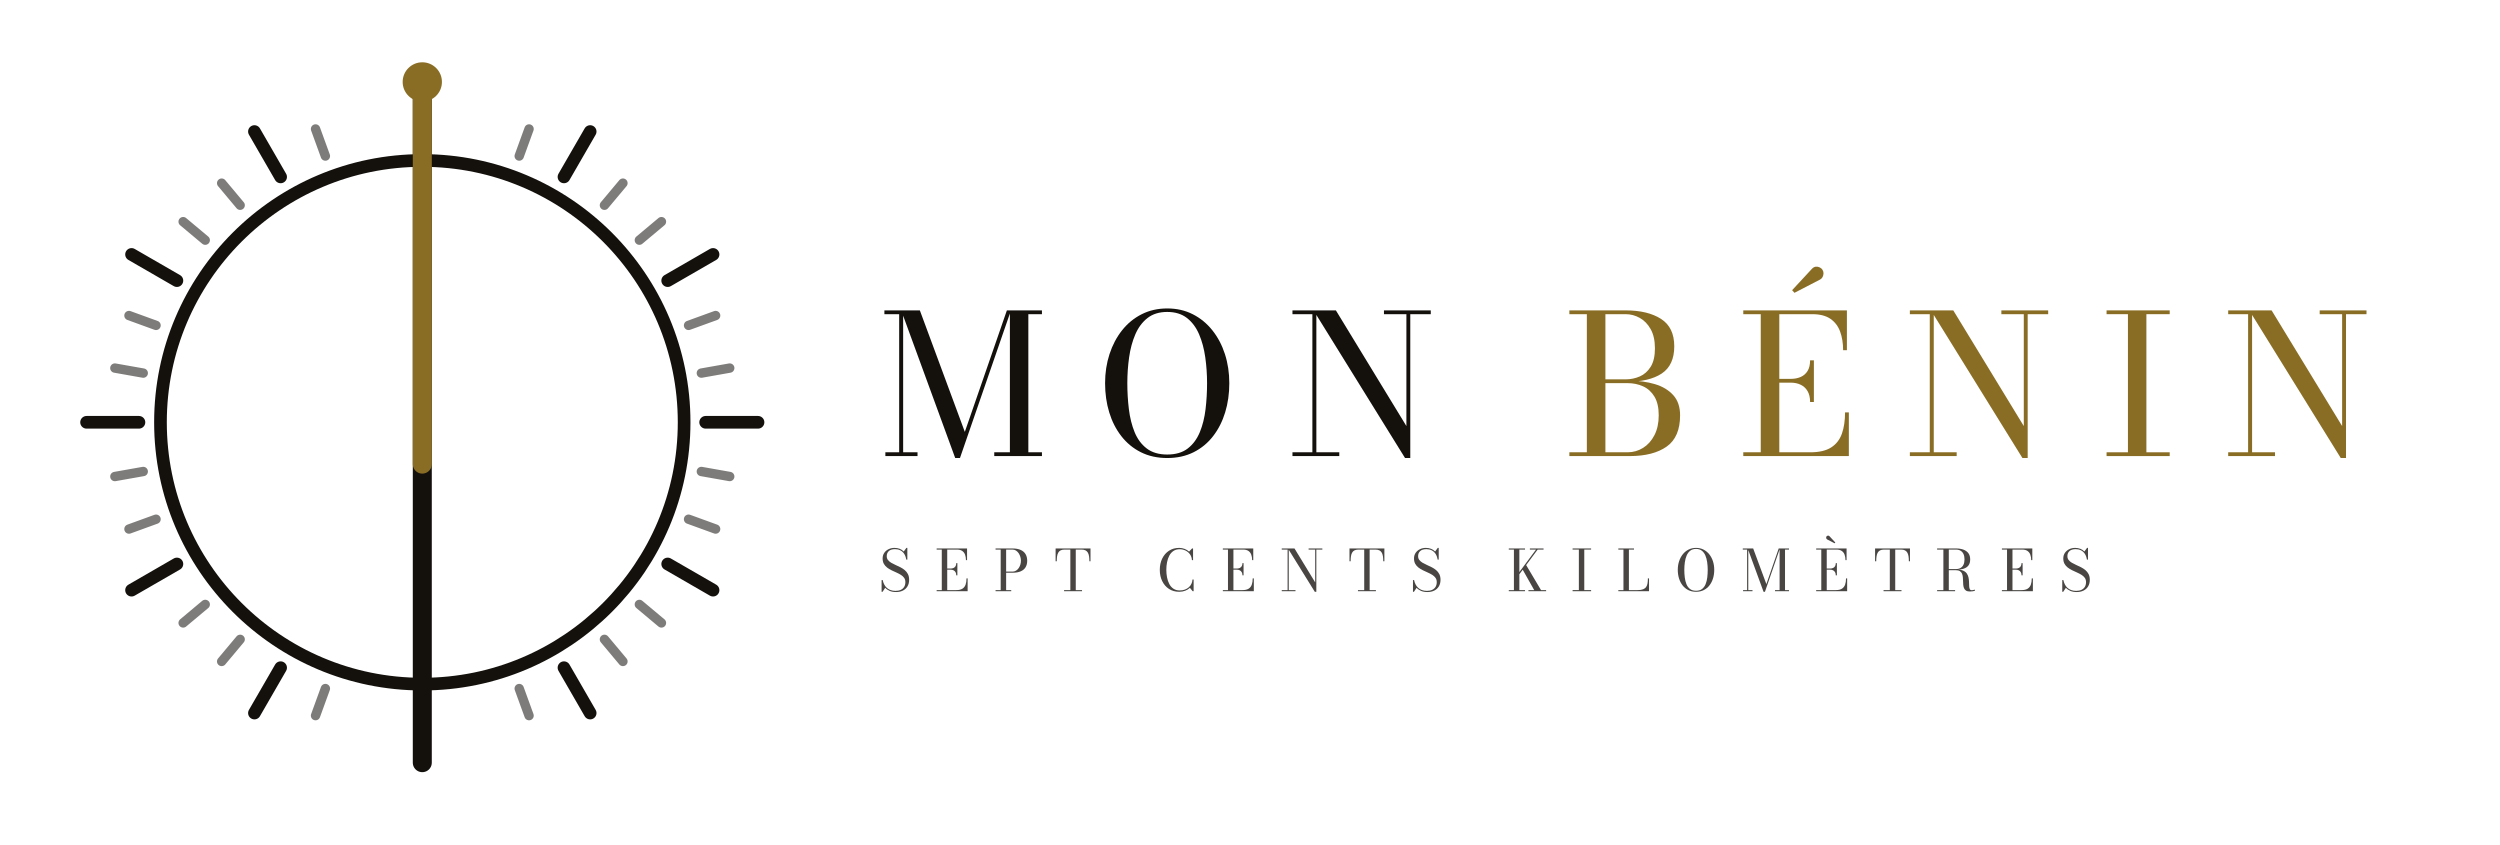
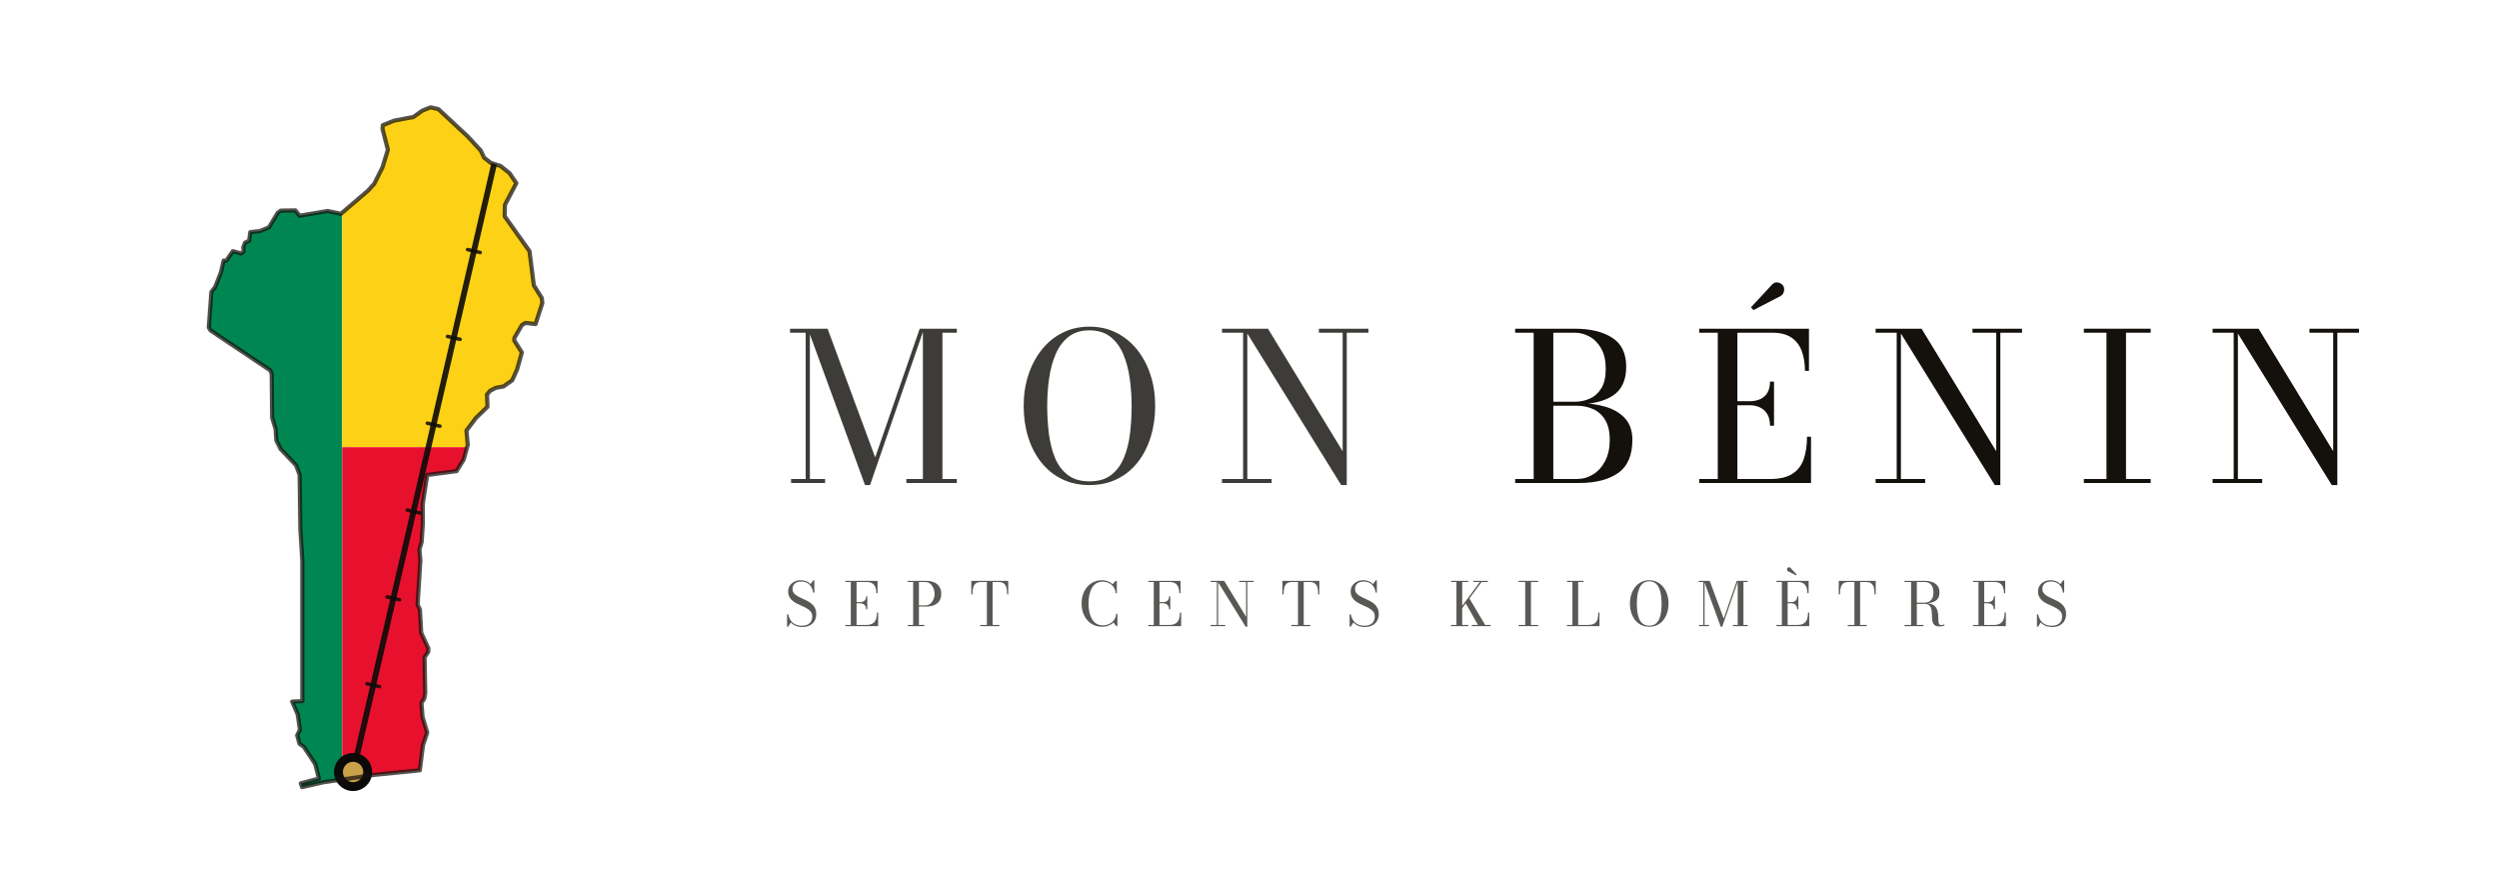
- <svg xmlns="http://www.w3.org/2000/svg" viewBox="0 0 592 200" width="592" height="200" role="img" aria-label="Mon Bénin">
+ <svg xmlns="http://www.w3.org/2000/svg" viewBox="0 0 559 200" width="559" height="200" role="img" aria-label="Mon Bénin">
  <g>
-     <circle cx="100.0" cy="100.0" r="62.0" fill="none" stroke="#14110d" stroke-width="3.00" />
-     <line x1="122.95" y1="36.95" x2="125.28" y2="30.54" stroke="#14110d" stroke-width="2.22" stroke-linecap="round" opacity=".55" />
-     <line x1="133.55" y1="41.89" x2="139.75" y2="31.15" stroke="#14110d" stroke-width="3.00" stroke-linecap="round" opacity="1" />
-     <line x1="143.13" y1="48.60" x2="147.51" y2="43.37" stroke="#14110d" stroke-width="2.22" stroke-linecap="round" opacity=".55" />
-     <line x1="151.40" y1="56.87" x2="156.63" y2="52.49" stroke="#14110d" stroke-width="2.22" stroke-linecap="round" opacity=".55" />
-     <line x1="158.11" y1="66.45" x2="168.85" y2="60.25" stroke="#14110d" stroke-width="3.00" stroke-linecap="round" opacity="1" />
-     <line x1="163.05" y1="77.05" x2="169.46" y2="74.72" stroke="#14110d" stroke-width="2.22" stroke-linecap="round" opacity=".55" />
-     <line x1="166.08" y1="88.35" x2="172.80" y2="87.16" stroke="#14110d" stroke-width="2.22" stroke-linecap="round" opacity=".55" />
-     <line x1="167.10" y1="100.00" x2="179.50" y2="100.00" stroke="#14110d" stroke-width="3.00" stroke-linecap="round" opacity="1" />
-     <line x1="166.08" y1="111.65" x2="172.80" y2="112.84" stroke="#14110d" stroke-width="2.22" stroke-linecap="round" opacity=".55" />
-     <line x1="163.05" y1="122.95" x2="169.46" y2="125.28" stroke="#14110d" stroke-width="2.22" stroke-linecap="round" opacity=".55" />
-     <line x1="158.11" y1="133.55" x2="168.85" y2="139.75" stroke="#14110d" stroke-width="3.00" stroke-linecap="round" opacity="1" />
-     <line x1="151.40" y1="143.13" x2="156.63" y2="147.51" stroke="#14110d" stroke-width="2.22" stroke-linecap="round" opacity=".55" />
-     <line x1="143.13" y1="151.40" x2="147.51" y2="156.63" stroke="#14110d" stroke-width="2.22" stroke-linecap="round" opacity=".55" />
-     <line x1="133.55" y1="158.11" x2="139.75" y2="168.85" stroke="#14110d" stroke-width="3.00" stroke-linecap="round" opacity="1" />
-     <line x1="122.95" y1="163.05" x2="125.28" y2="169.46" stroke="#14110d" stroke-width="2.22" stroke-linecap="round" opacity=".55" />
-     <line x1="77.05" y1="163.05" x2="74.72" y2="169.46" stroke="#14110d" stroke-width="2.22" stroke-linecap="round" opacity=".55" />
-     <line x1="66.45" y1="158.11" x2="60.25" y2="168.85" stroke="#14110d" stroke-width="3.00" stroke-linecap="round" opacity="1" />
-     <line x1="56.87" y1="151.40" x2="52.49" y2="156.63" stroke="#14110d" stroke-width="2.22" stroke-linecap="round" opacity=".55" />
-     <line x1="48.60" y1="143.13" x2="43.37" y2="147.51" stroke="#14110d" stroke-width="2.22" stroke-linecap="round" opacity=".55" />
-     <line x1="41.89" y1="133.55" x2="31.15" y2="139.75" stroke="#14110d" stroke-width="3.00" stroke-linecap="round" opacity="1" />
-     <line x1="36.95" y1="122.95" x2="30.54" y2="125.28" stroke="#14110d" stroke-width="2.22" stroke-linecap="round" opacity=".55" />
-     <line x1="33.92" y1="111.65" x2="27.20" y2="112.84" stroke="#14110d" stroke-width="2.22" stroke-linecap="round" opacity=".55" />
-     <line x1="32.90" y1="100.00" x2="20.50" y2="100.00" stroke="#14110d" stroke-width="3.00" stroke-linecap="round" opacity="1" />
-     <line x1="33.92" y1="88.35" x2="27.20" y2="87.16" stroke="#14110d" stroke-width="2.22" stroke-linecap="round" opacity=".55" />
-     <line x1="36.95" y1="77.05" x2="30.54" y2="74.72" stroke="#14110d" stroke-width="2.22" stroke-linecap="round" opacity=".55" />
-     <line x1="41.89" y1="66.45" x2="31.15" y2="60.25" stroke="#14110d" stroke-width="3.00" stroke-linecap="round" opacity="1" />
-     <line x1="48.60" y1="56.87" x2="43.37" y2="52.49" stroke="#14110d" stroke-width="2.22" stroke-linecap="round" opacity=".55" />
-     <line x1="56.87" y1="48.60" x2="52.49" y2="43.37" stroke="#14110d" stroke-width="2.22" stroke-linecap="round" opacity=".55" />
-     <line x1="66.45" y1="41.89" x2="60.25" y2="31.15" stroke="#14110d" stroke-width="3.00" stroke-linecap="round" opacity="1" />
-     <line x1="77.05" y1="36.95" x2="74.72" y2="30.54" stroke="#14110d" stroke-width="2.22" stroke-linecap="round" opacity=".55" />
-     <line x1="100.0" y1="19.4" x2="100.0" y2="180.6" stroke="#14110d" stroke-width="4.50" stroke-linecap="round" />
-     <line x1="100.0" y1="19.4" x2="100.0" y2="109.9" stroke="#8a6d24" stroke-width="4.50" stroke-linecap="round" />
-     <circle cx="100.0" cy="19.4" r="4.65" fill="#8a6d24" />
+     <defs>
+       <clipPath id="c2">
+         <path d="M67.57 176.00 L67.28 175.16 L71.34 174.08 L70.50 170.84 L67.97 167.01 L66.98 166.30 L66.47 164.40 L67.09 163.15 L66.58 159.73 L65.34 156.88 L67.62 156.76 L67.62 125.37 L67.18 118.26 L67.02 106.17 L66.20 104.02 L62.75 100.38 L61.81 98.49 L61.65 95.99 L60.87 93.41 L60.77 83.67 L60.46 82.83 L47.09 73.89 L46.69 73.22 L47.28 65.25 L48.11 64.21 L49.40 60.92 L50.02 58.27 L50.61 58.28 L52.08 56.16 L53.95 56.67 L54.49 56.23 L54.42 55.25 L54.81 54.25 L55.73 53.81 L55.98 51.90 L58.14 51.67 L60.15 50.83 L62.15 47.54 L62.81 47.09 L66.08 47.04 L67.02 48.23 L73.28 47.18 L76.26 47.80 L82.35 42.60 L83.72 41.07 L85.56 37.40 L86.76 33.48 L85.56 28.82 L85.63 27.99 L88.14 26.98 L92.49 26.15 L94.44 24.75 L96.30 24.00 L98.07 24.40 L104.67 30.55 L107.53 33.66 L108.30 35.26 L109.78 36.41 L111.96 37.11 L113.96 38.70 L115.50 40.95 L112.95 45.80 L112.89 48.36 L118.44 56.15 L119.42 63.81 L121.19 66.64 L121.31 67.78 L119.79 72.46 L117.56 72.21 L116.75 72.67 L115.08 75.55 L115.04 76.14 L116.73 78.81 L115.66 82.64 L114.57 85.04 L112.62 86.41 L110.87 86.73 L109.65 87.37 L108.94 88.21 L109.04 90.96 L106.46 93.46 L104.34 96.27 L104.63 99.50 L103.72 102.76 L102.13 105.34 L95.56 106.21 L94.55 112.76 L94.59 116.92 L94.32 121.16 L93.82 122.88 L94.03 125.32 L93.41 135.16 L93.93 136.32 L94.22 141.51 L95.81 144.94 L95.79 145.77 L94.97 146.96 L95.12 155.02 L94.91 156.21 L94.27 157.18 L94.52 160.32 L95.56 163.80 L94.61 166.66 L93.90 172.24 L83.71 173.26 L72.32 174.92 L67.57 176.00 Z" />
+       </clipPath>
+     </defs>
+     <g clip-path="url(#c2)">
+       <rect x="44.69" y="22.00" width="31.85" height="156.00" fill="#008751" />
+       <rect x="76.54" y="22.00" width="46.77" height="78.00" fill="#fcd116" />
+       <rect x="76.54" y="100.00" width="46.77" height="78.00" fill="#e8112d" />
+       <line x1="78.98" y1="172.62" x2="115.56" y2="14.97" stroke="#0b0a09" stroke-width="1.29" stroke-linecap="round" opacity=".9" />
+       <line x1="82.08" y1="152.88" x2="84.89" y2="153.53" stroke="#0b0a09" stroke-width="0.80" stroke-linecap="round" opacity=".85" />
+       <line x1="86.59" y1="133.46" x2="89.40" y2="134.11" stroke="#0b0a09" stroke-width="0.80" stroke-linecap="round" opacity=".85" />
+       <line x1="91.09" y1="114.05" x2="93.90" y2="114.70" stroke="#0b0a09" stroke-width="0.80" stroke-linecap="round" opacity=".85" />
+       <line x1="95.59" y1="94.63" x2="98.41" y2="95.29" stroke="#0b0a09" stroke-width="0.80" stroke-linecap="round" opacity=".85" />
+       <line x1="100.10" y1="75.22" x2="102.91" y2="75.87" stroke="#0b0a09" stroke-width="0.80" stroke-linecap="round" opacity=".85" />
+       <line x1="104.60" y1="55.80" x2="107.41" y2="56.46" stroke="#0b0a09" stroke-width="0.80" stroke-linecap="round" opacity=".85" />
+     </g>
+     <circle cx="78.98" cy="172.62" r="4.26" fill="#0b0a09" />
+     <circle cx="78.98" cy="172.62" r="2.28" fill="#c9a24a" />
+     <path d="M67.57 176.00 L67.28 175.16 L71.34 174.08 L70.50 170.84 L67.97 167.01 L66.98 166.30 L66.47 164.40 L67.09 163.15 L66.58 159.73 L65.34 156.88 L67.62 156.76 L67.62 125.37 L67.18 118.26 L67.02 106.17 L66.20 104.02 L62.75 100.38 L61.81 98.49 L61.65 95.99 L60.87 93.41 L60.77 83.67 L60.46 82.83 L47.09 73.89 L46.69 73.22 L47.28 65.25 L48.11 64.21 L49.40 60.92 L50.02 58.27 L50.61 58.28 L52.08 56.16 L53.95 56.67 L54.49 56.23 L54.42 55.25 L54.81 54.25 L55.73 53.81 L55.98 51.90 L58.14 51.67 L60.15 50.83 L62.15 47.54 L62.81 47.09 L66.08 47.04 L67.02 48.23 L73.28 47.18 L76.26 47.80 L82.35 42.60 L83.72 41.07 L85.56 37.40 L86.76 33.48 L85.56 28.82 L85.63 27.99 L88.14 26.98 L92.49 26.15 L94.44 24.75 L96.30 24.00 L98.07 24.40 L104.67 30.55 L107.53 33.66 L108.30 35.26 L109.78 36.41 L111.96 37.11 L113.96 38.70 L115.50 40.95 L112.95 45.80 L112.89 48.36 L118.44 56.15 L119.42 63.81 L121.19 66.64 L121.31 67.78 L119.79 72.46 L117.56 72.21 L116.75 72.67 L115.08 75.55 L115.04 76.14 L116.73 78.81 L115.66 82.64 L114.57 85.04 L112.62 86.41 L110.87 86.73 L109.65 87.37 L108.94 88.21 L109.04 90.96 L106.46 93.46 L104.34 96.27 L104.63 99.50 L103.72 102.76 L102.13 105.34 L95.56 106.21 L94.55 112.76 L94.59 116.92 L94.32 121.16 L93.82 122.88 L94.03 125.32 L93.41 135.16 L93.93 136.32 L94.22 141.51 L95.81 144.94 L95.79 145.77 L94.97 146.96 L95.12 155.02 L94.91 156.21 L94.27 157.18 L94.52 160.32 L95.56 163.80 L94.61 166.66 L93.90 172.24 L83.71 173.26 L72.32 174.92 L67.57 176.00 Z" fill="none" stroke="#14110d" stroke-width="0.94" stroke-linejoin="round" opacity=".72" />
  </g>
-   <g transform="translate(208.0 108)" fill="#14110d">
+   <g transform="translate(175.3 108)" fill="#14110d" opacity=".82">
    <path d="M791 -20 235 1500H427L890 249L1323 1500H1365L840 -20ZM255 1500V39H403V0H72V39H214V1461H62V1500ZM1684 1500V1461H1544V39H1684V0H1193V39H1354V1500Z" transform="translate(0.00 0) scale(0.023 -0.023)" />
    <path d="M751 -20Q599 -20 480.0 39.5Q361 99 278.5 205.0Q196 311 153.5 450.5Q111 590 111 750Q111 910 156.5 1049.5Q202 1189 286.0 1295.0Q370 1401 488.0 1460.5Q606 1520 751 1520Q896 1520 1013.5 1460.5Q1131 1401 1215.5 1295.0Q1300 1189 1345.0 1049.5Q1390 910 1390 750Q1390 590 1347.5 450.5Q1305 311 1223.0 205.0Q1141 99 1022.0 39.5Q903 -20 751 -20ZM751 16Q882 16 962.5 78.5Q1043 141 1086.5 246.5Q1130 352 1145.5 483.0Q1161 614 1161 750Q1161 886 1142.5 1017.0Q1124 1148 1079.0 1253.5Q1034 1359 954.0 1421.5Q874 1484 751 1484Q628 1484 548.0 1421.5Q468 1359 422.5 1253.5Q377 1148 358.5 1017.0Q340 886 340 750Q340 614 356.0 483.0Q372 352 415.0 246.5Q458 141 539.5 78.5Q621 16 751 16Z" transform="translate(51.13 0) scale(0.023 -0.023)" />
    <path d="M308 1500V39H544V0H62V39H267V1461H62V1500ZM1486 1500V1461H1275V-20H1221L279 1500H509L1235 309V1461H1004V1500Z" transform="translate(96.63 0) scale(0.023 -0.023)" />
  </g>
-   <g transform="translate(370.2 108)" fill="#8a6d24">
+   <g transform="translate(337.5 108)" fill="#14110d">
    <path d="M62 0V39H662Q748 39 821.0 84.5Q894 130 938.0 215.5Q982 301 982 420Q982 539 938.0 612.0Q894 685 821.0 718.0Q748 751 662 751H422V776H683Q824 776 942.0 741.0Q1060 706 1131.0 628.0Q1202 550 1202 420Q1202 195 1063.5 97.5Q925 0 683 0ZM242 15V1485H433V15ZM422 764V790H642Q718 790 787.0 820.0Q856 850 899.5 920.0Q943 990 943 1109Q943 1228 899.5 1306.0Q856 1384 787.0 1422.5Q718 1461 642 1461H62V1500H642Q869 1500 1005.5 1412.5Q1142 1325 1142 1130Q1142 936 1013.0 850.0Q884 764 642 764Z" transform="translate(0.00 0) scale(0.023 -0.023)" />
    <path d="M62 0V39H242V1461H62V1500H1129V1090H1090Q1090 1197 1059.5 1281.0Q1029 1365 959.5 1413.0Q890 1461 773 1461H433V39H752Q889 39 967.0 89.0Q1045 139 1077.5 231.0Q1110 323 1110 450H1149V0ZM750 557Q750 624 724.5 668.0Q699 712 654.0 734.0Q609 756 552 756H385V795H552Q609 795 654.0 815.0Q699 835 724.5 877.0Q750 919 750 986H789V557ZM589 1681 565 1708 767 1926Q787 1948 809.0 1950.0Q831 1952 850.5 1942.0Q870 1932 879 1915Q889 1899 888.0 1879.0Q887 1859 878.0 1842.5Q869 1826 852 1817Z" transform="translate(41.18 0) scale(0.023 -0.023)" />
    <path d="M308 1500V39H544V0H62V39H267V1461H62V1500ZM1486 1500V1461H1275V-20H1221L279 1500H509L1235 309V1461H1004V1500Z" transform="translate(80.63 0) scale(0.023 -0.023)" />
    <path d="M62 0V39H282V1461H62V1500H712V1461H472V39H712V0Z" transform="translate(127.21 0) scale(0.023 -0.023)" />
    <path d="M308 1500V39H544V0H62V39H267V1461H62V1500ZM1486 1500V1461H1275V-20H1221L279 1500H509L1235 309V1461H1004V1500Z" transform="translate(156.01 0) scale(0.023 -0.023)" />
  </g>
-   <g transform="translate(208.0 140)" fill="#14110d" opacity=".78">
+   <g transform="translate(175.3 140)" fill="#14110d" opacity=".70">
    <path d="M620 -29Q491 -29 397.0 11.0Q303 51 240 121L147 -20H113V391H152Q168 309 203.0 240.0Q238 171 293.5 120.0Q349 69 425.5 40.5Q502 12 602 12Q708 12 785.5 48.0Q863 84 905.0 152.5Q947 221 947 320Q947 408 904.0 468.5Q861 529 789.5 573.5Q718 618 633.0 655.5Q548 693 463.0 734.0Q378 775 306.5 829.5Q235 884 192.0 961.5Q149 1039 149 1150Q149 1261 205.0 1344.0Q261 1427 355.5 1473.5Q450 1520 564 1520Q663 1520 746.0 1488.5Q829 1457 890 1393L983 1520H1016V1109H978Q958 1234 903.0 1315.5Q848 1397 766.0 1436.5Q684 1476 583 1476Q440 1476 366.5 1408.5Q293 1341 293 1230Q293 1151 335.5 1096.0Q378 1041 448.0 999.5Q518 958 602.0 921.0Q686 884 770.0 841.5Q854 799 924.0 741.0Q994 683 1036.5 600.5Q1079 518 1079 400Q1079 270 1023.0 173.5Q967 77 864.0 24.0Q761 -29 620 -29Z" transform="translate(0.00 0) scale(0.00675 -0.00675)" />
    <path d="M62 0V39H242V1461H62V1500H1129V1090H1090Q1090 1197 1059.5 1281.0Q1029 1365 959.5 1413.0Q890 1461 773 1461H433V39H752Q889 39 967.0 89.0Q1045 139 1077.5 231.0Q1110 323 1110 450H1149V0ZM750 557Q750 624 724.5 668.0Q699 712 654.0 734.0Q609 756 552 756H385V795H552Q609 795 654.0 815.0Q699 835 724.5 877.0Q750 919 750 986H789V557Z" transform="translate(13.38 0) scale(0.00675 -0.00675)" />
    <path d="M652 1500Q833 1500 947.5 1446.5Q1062 1393 1117.0 1296.0Q1172 1199 1172 1069Q1172 939 1117.0 844.5Q1062 750 947.5 699.0Q833 648 652 648H433V39H612V0H62V39H242V1461H62V1500ZM433 687H652Q724 687 779.5 721.0Q835 755 873.5 811.0Q912 867 932.0 934.5Q952 1002 952 1069Q952 1136 932.0 1205.0Q912 1274 873.5 1332.0Q835 1390 779.5 1425.5Q724 1461 652 1461H433Z" transform="translate(27.33 0) scale(0.00675 -0.00675)" />
    <path d="M359 0V39H579V1461H379Q291 1461 236.5 1432.5Q182 1404 153.0 1350.5Q124 1297 113.0 1221.0Q102 1145 102 1050H62V1500H1286V1050H1247Q1247 1145 1236.0 1221.0Q1225 1297 1195.5 1350.5Q1166 1404 1111.5 1432.5Q1057 1461 969 1461H769V39H989V0Z" transform="translate(41.55 0) scale(0.00675 -0.00675)" />
    <path d="M790 -20Q587 -20 434.0 80.0Q281 180 196.0 354.0Q111 528 111 750Q111 973 196.0 1146.5Q281 1320 434.0 1420.0Q587 1520 790 1520Q890 1520 980.5 1485.5Q1071 1451 1139 1389L1243 1500H1278V1090H1238Q1233 1207 1171.5 1293.0Q1110 1379 1014.5 1426.0Q919 1473 810 1473Q680 1473 589.5 1412.0Q499 1351 444.5 1247.5Q390 1144 365.0 1015.0Q340 886 340 750Q340 614 365.0 485.0Q390 356 444.5 252.5Q499 149 589.5 88.0Q680 27 810 27Q909 27 989.5 56.5Q1070 86 1129.0 138.5Q1188 191 1221.0 260.5Q1254 330 1258 410H1298V0H1263L1168 118Q1100 54 1002.5 17.0Q905 -20 790 -20Z" transform="translate(65.89 0) scale(0.00675 -0.00675)" />
    <path d="M62 0V39H242V1461H62V1500H1129V1090H1090Q1090 1197 1059.5 1281.0Q1029 1365 959.5 1413.0Q890 1461 773 1461H433V39H752Q889 39 967.0 89.0Q1045 139 1077.5 231.0Q1110 323 1110 450H1149V0ZM750 557Q750 624 724.5 668.0Q699 712 654.0 734.0Q609 756 552 756H385V795H552Q609 795 654.0 815.0Q699 835 724.5 877.0Q750 919 750 986H789V557Z" transform="translate(81.15 0) scale(0.00675 -0.00675)" />
    <path d="M308 1500V39H544V0H62V39H267V1461H62V1500ZM1486 1500V1461H1275V-20H1221L279 1500H509L1235 309V1461H1004V1500Z" transform="translate(95.10 0) scale(0.00675 -0.00675)" />
    <path d="M359 0V39H579V1461H379Q291 1461 236.5 1432.5Q182 1404 153.0 1350.5Q124 1297 113.0 1221.0Q102 1145 102 1050H62V1500H1286V1050H1247Q1247 1145 1236.0 1221.0Q1225 1297 1195.5 1350.5Q1166 1404 1111.5 1432.5Q1057 1461 969 1461H769V39H989V0Z" transform="translate(111.14 0) scale(0.00675 -0.00675)" />
    <path d="M620 -29Q491 -29 397.0 11.0Q303 51 240 121L147 -20H113V391H152Q168 309 203.0 240.0Q238 171 293.5 120.0Q349 69 425.5 40.5Q502 12 602 12Q708 12 785.5 48.0Q863 84 905.0 152.5Q947 221 947 320Q947 408 904.0 468.5Q861 529 789.5 573.5Q718 618 633.0 655.5Q548 693 463.0 734.0Q378 775 306.5 829.5Q235 884 192.0 961.5Q149 1039 149 1150Q149 1261 205.0 1344.0Q261 1427 355.5 1473.5Q450 1520 564 1520Q663 1520 746.0 1488.5Q829 1457 890 1393L983 1520H1016V1109H978Q958 1234 903.0 1315.5Q848 1397 766.0 1436.5Q684 1476 583 1476Q440 1476 366.5 1408.5Q293 1341 293 1230Q293 1151 335.5 1096.0Q378 1041 448.0 999.5Q518 958 602.0 921.0Q686 884 770.0 841.5Q854 799 924.0 741.0Q994 683 1036.5 600.5Q1079 518 1079 400Q1079 270 1023.0 173.5Q967 77 864.0 24.0Q761 -29 620 -29Z" transform="translate(125.83 0) scale(0.00675 -0.00675)" />
    <path d="M256 434 1018 1461H802V1500H1282V1461H1075L313 434ZM62 0V39H242V1461H62V1500H632V1461H433V39H632V0ZM752 0V39H954L533 786L657 941L1193 39H1372V0Z" transform="translate(148.86 0) scale(0.00675 -0.00675)" />
    <path d="M62 0V39H282V1461H62V1500H712V1461H472V39H712V0Z" transform="translate(163.97 0) scale(0.00675 -0.00675)" />
    <path d="M62 0V39H242V1461H62V1500H612V1461H433V39H742Q860 39 931.0 67.5Q1002 96 1038.5 149.5Q1075 203 1087.0 279.0Q1099 355 1099 450H1139V0Z" transform="translate(174.80 0) scale(0.00675 -0.00675)" />
    <path d="M751 -20Q599 -20 480.0 39.5Q361 99 278.5 205.0Q196 311 153.5 450.5Q111 590 111 750Q111 910 156.5 1049.5Q202 1189 286.0 1295.0Q370 1401 488.0 1460.5Q606 1520 751 1520Q896 1520 1013.5 1460.5Q1131 1401 1215.5 1295.0Q1300 1189 1345.0 1049.5Q1390 910 1390 750Q1390 590 1347.5 450.5Q1305 311 1223.0 205.0Q1141 99 1022.0 39.5Q903 -20 751 -20ZM751 16Q882 16 962.5 78.5Q1043 141 1086.5 246.5Q1130 352 1145.5 483.0Q1161 614 1161 750Q1161 886 1142.5 1017.0Q1124 1148 1079.0 1253.5Q1034 1359 954.0 1421.5Q874 1484 751 1484Q628 1484 548.0 1421.5Q468 1359 422.5 1253.5Q377 1148 358.5 1017.0Q340 886 340 750Q340 614 356.0 483.0Q372 352 415.0 246.5Q458 141 539.5 78.5Q621 16 751 16Z" transform="translate(188.55 0) scale(0.00675 -0.00675)" />
    <path d="M791 -20 235 1500H427L890 249L1323 1500H1365L840 -20ZM255 1500V39H403V0H72V39H214V1461H62V1500ZM1684 1500V1461H1544V39H1684V0H1193V39H1354V1500Z" transform="translate(204.27 0) scale(0.00675 -0.00675)" />
    <path d="M62 0V39H242V1461H62V1500H1129V1090H1090Q1090 1197 1059.5 1281.0Q1029 1365 959.5 1413.0Q890 1461 773 1461H433V39H752Q889 39 967.0 89.0Q1045 139 1077.5 231.0Q1110 323 1110 450H1149V0ZM750 557Q750 624 724.5 668.0Q699 712 654.0 734.0Q609 756 552 756H385V795H552Q609 795 654.0 815.0Q699 835 724.5 877.0Q750 919 750 986H789V557ZM710 1681 447 1817Q431 1826 421.5 1842.5Q412 1859 411.5 1879.0Q411 1899 420 1915Q430 1932 449.0 1942.0Q468 1952 490.5 1950.0Q513 1948 532 1926L734 1708Z" transform="translate(221.65 0) scale(0.00675 -0.00675)" />
    <path d="M359 0V39H579V1461H379Q291 1461 236.5 1432.5Q182 1404 153.0 1350.5Q124 1297 113.0 1221.0Q102 1145 102 1050H62V1500H1286V1050H1247Q1247 1145 1236.0 1221.0Q1225 1297 1195.5 1350.5Q1166 1404 1111.5 1432.5Q1057 1461 969 1461H769V39H989V0Z" transform="translate(235.60 0) scale(0.00675 -0.00675)" />
    <path d="M422 754V777H722Q818 777 885.5 816.5Q953 856 988.0 932.0Q1023 1008 1023 1117Q1023 1226 988.0 1303.0Q953 1380 885.5 1420.5Q818 1461 722 1461H62V1500H722Q873 1500 985.5 1458.5Q1098 1417 1160.0 1332.0Q1222 1247 1222 1117Q1222 987 1164.0 907.0Q1106 827 994.5 790.5Q883 754 722 754ZM62 0V39H693V0ZM282 21V1473H472V21ZM1212 -10Q1125 -10 1076.5 21.5Q1028 53 1006.0 106.5Q984 160 978.5 226.5Q973 293 972.0 364.0Q971 435 964.0 501.5Q957 568 933.0 621.5Q909 675 856.5 706.5Q804 738 712 738H422V759H752Q895 759 979.5 720.0Q1064 681 1107.0 616.0Q1150 551 1165.0 474.0Q1180 397 1181.5 320.0Q1183 243 1186.5 178.0Q1190 113 1208.5 74.0Q1227 35 1277 35Q1309 35 1333.5 41.5Q1358 48 1378 58L1392 21Q1368 8 1320.0 -1.0Q1272 -10 1212 -10Z" transform="translate(250.29 0) scale(0.00675 -0.00675)" />
    <path d="M62 0V39H242V1461H62V1500H1129V1090H1090Q1090 1197 1059.5 1281.0Q1029 1365 959.5 1413.0Q890 1461 773 1461H433V39H752Q889 39 967.0 89.0Q1045 139 1077.5 231.0Q1110 323 1110 450H1149V0ZM750 557Q750 624 724.5 668.0Q699 712 654.0 734.0Q609 756 552 756H385V795H552Q609 795 654.0 815.0Q699 835 724.5 877.0Q750 919 750 986H789V557Z" transform="translate(265.63 0) scale(0.00675 -0.00675)" />
    <path d="M620 -29Q491 -29 397.0 11.0Q303 51 240 121L147 -20H113V391H152Q168 309 203.0 240.0Q238 171 293.5 120.0Q349 69 425.5 40.5Q502 12 602 12Q708 12 785.5 48.0Q863 84 905.0 152.5Q947 221 947 320Q947 408 904.0 468.5Q861 529 789.5 573.5Q718 618 633.0 655.5Q548 693 463.0 734.0Q378 775 306.5 829.5Q235 884 192.0 961.5Q149 1039 149 1150Q149 1261 205.0 1344.0Q261 1427 355.5 1473.5Q450 1520 564 1520Q663 1520 746.0 1488.5Q829 1457 890 1393L983 1520H1016V1109H978Q958 1234 903.0 1315.5Q848 1397 766.0 1436.5Q684 1476 583 1476Q440 1476 366.5 1408.5Q293 1341 293 1230Q293 1151 335.5 1096.0Q378 1041 448.0 999.5Q518 958 602.0 921.0Q686 884 770.0 841.5Q854 799 924.0 741.0Q994 683 1036.5 600.5Q1079 518 1079 400Q1079 270 1023.0 173.5Q967 77 864.0 24.0Q761 -29 620 -29Z" transform="translate(279.58 0) scale(0.00675 -0.00675)" />
  </g>
</svg>
